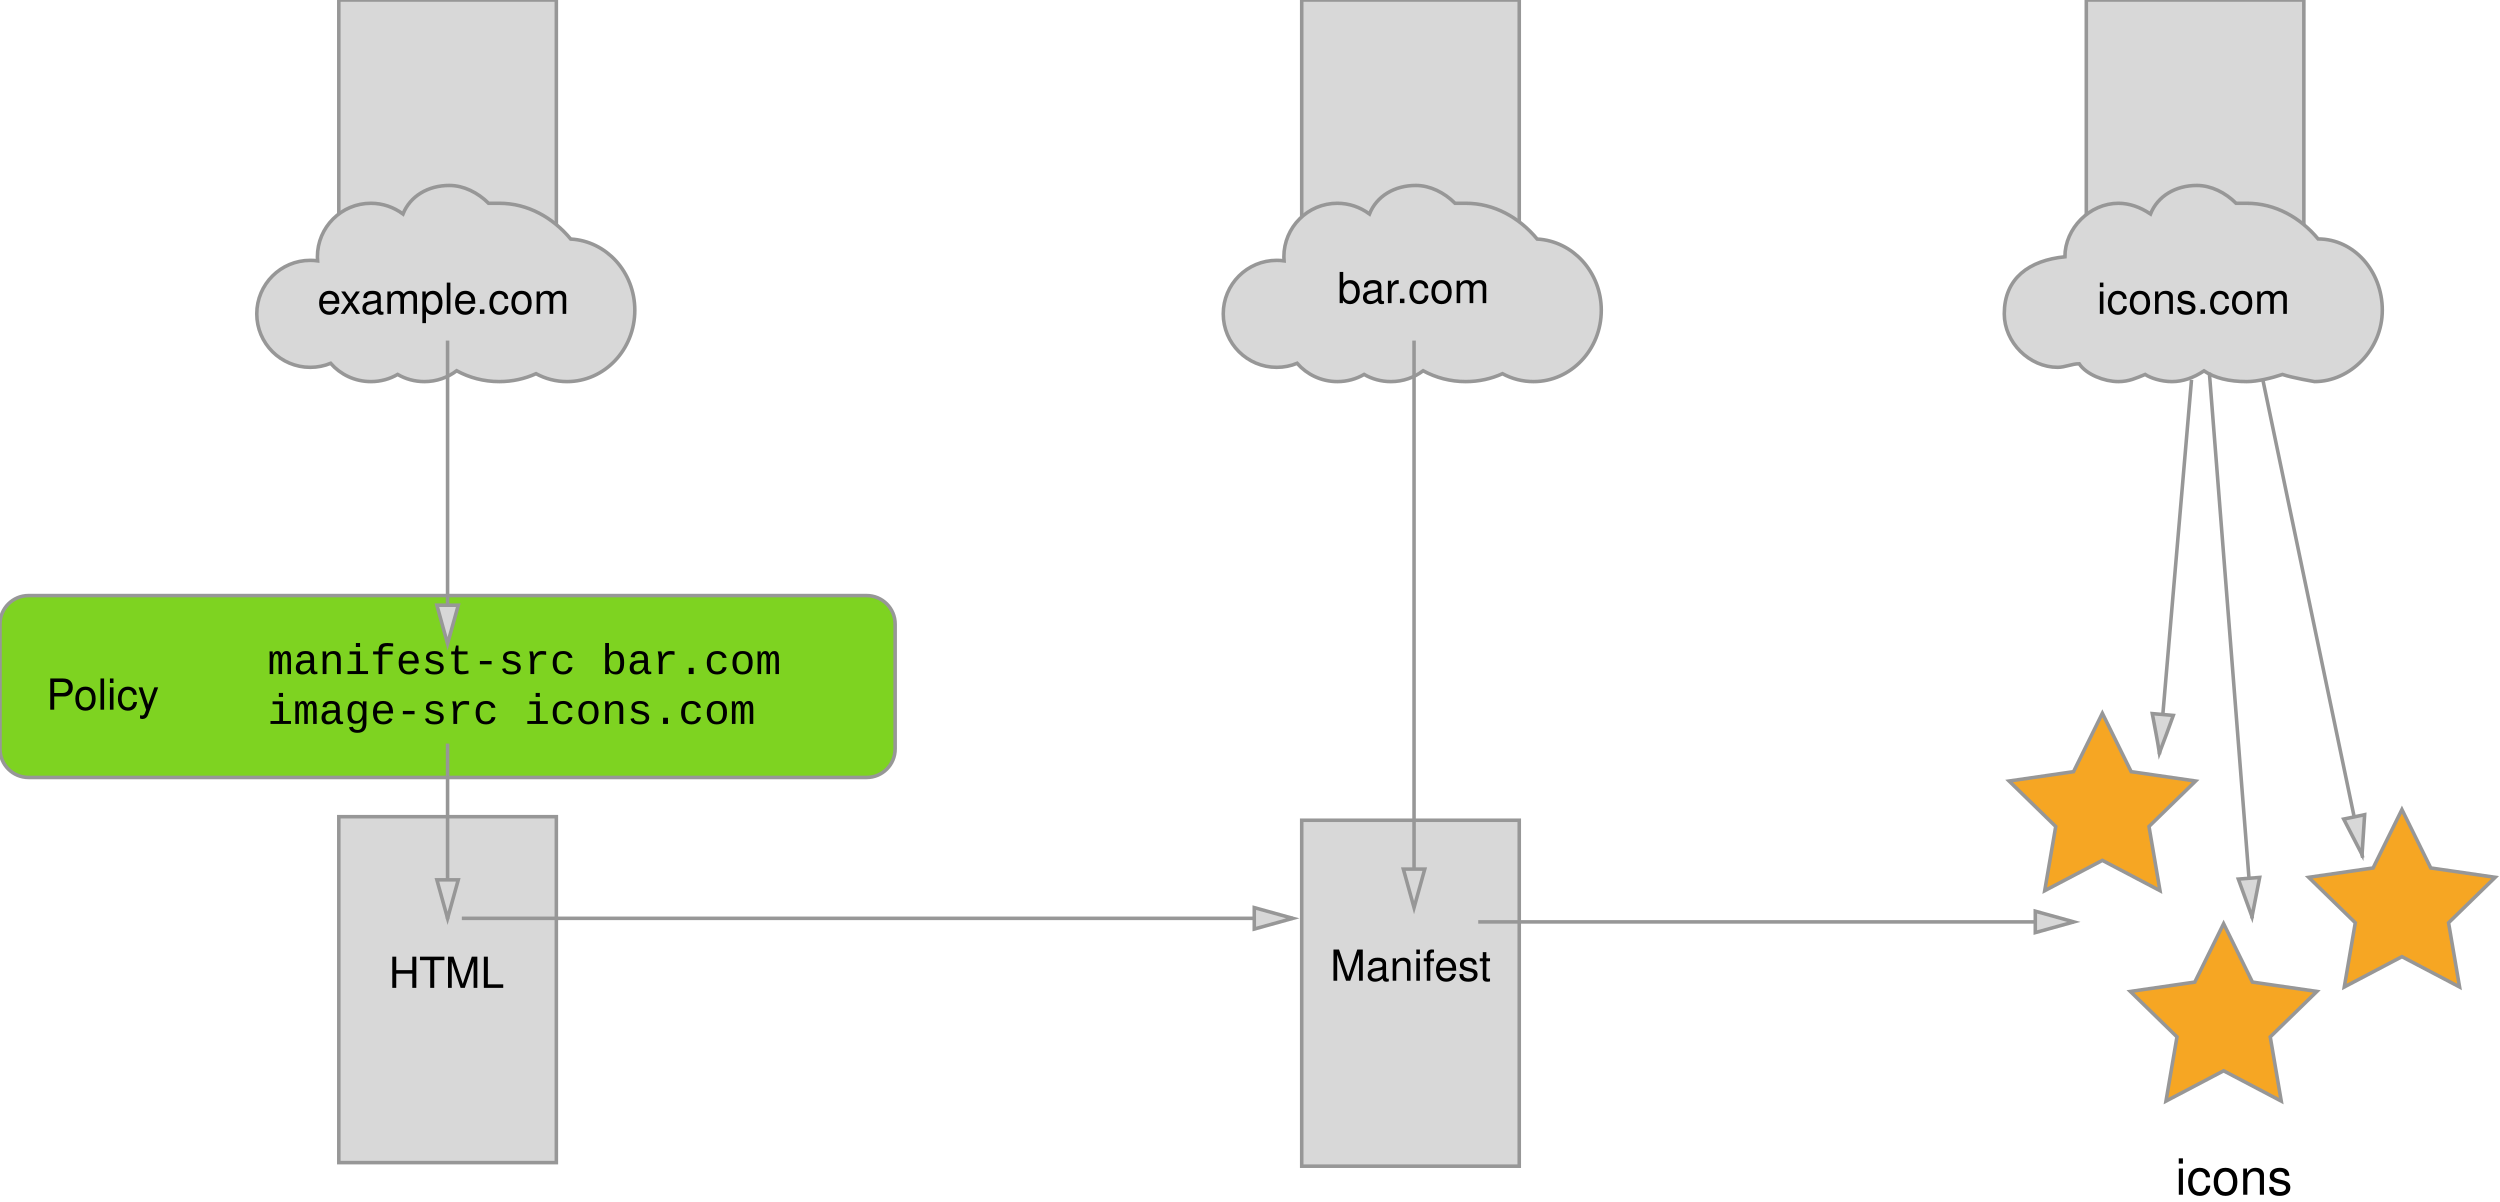
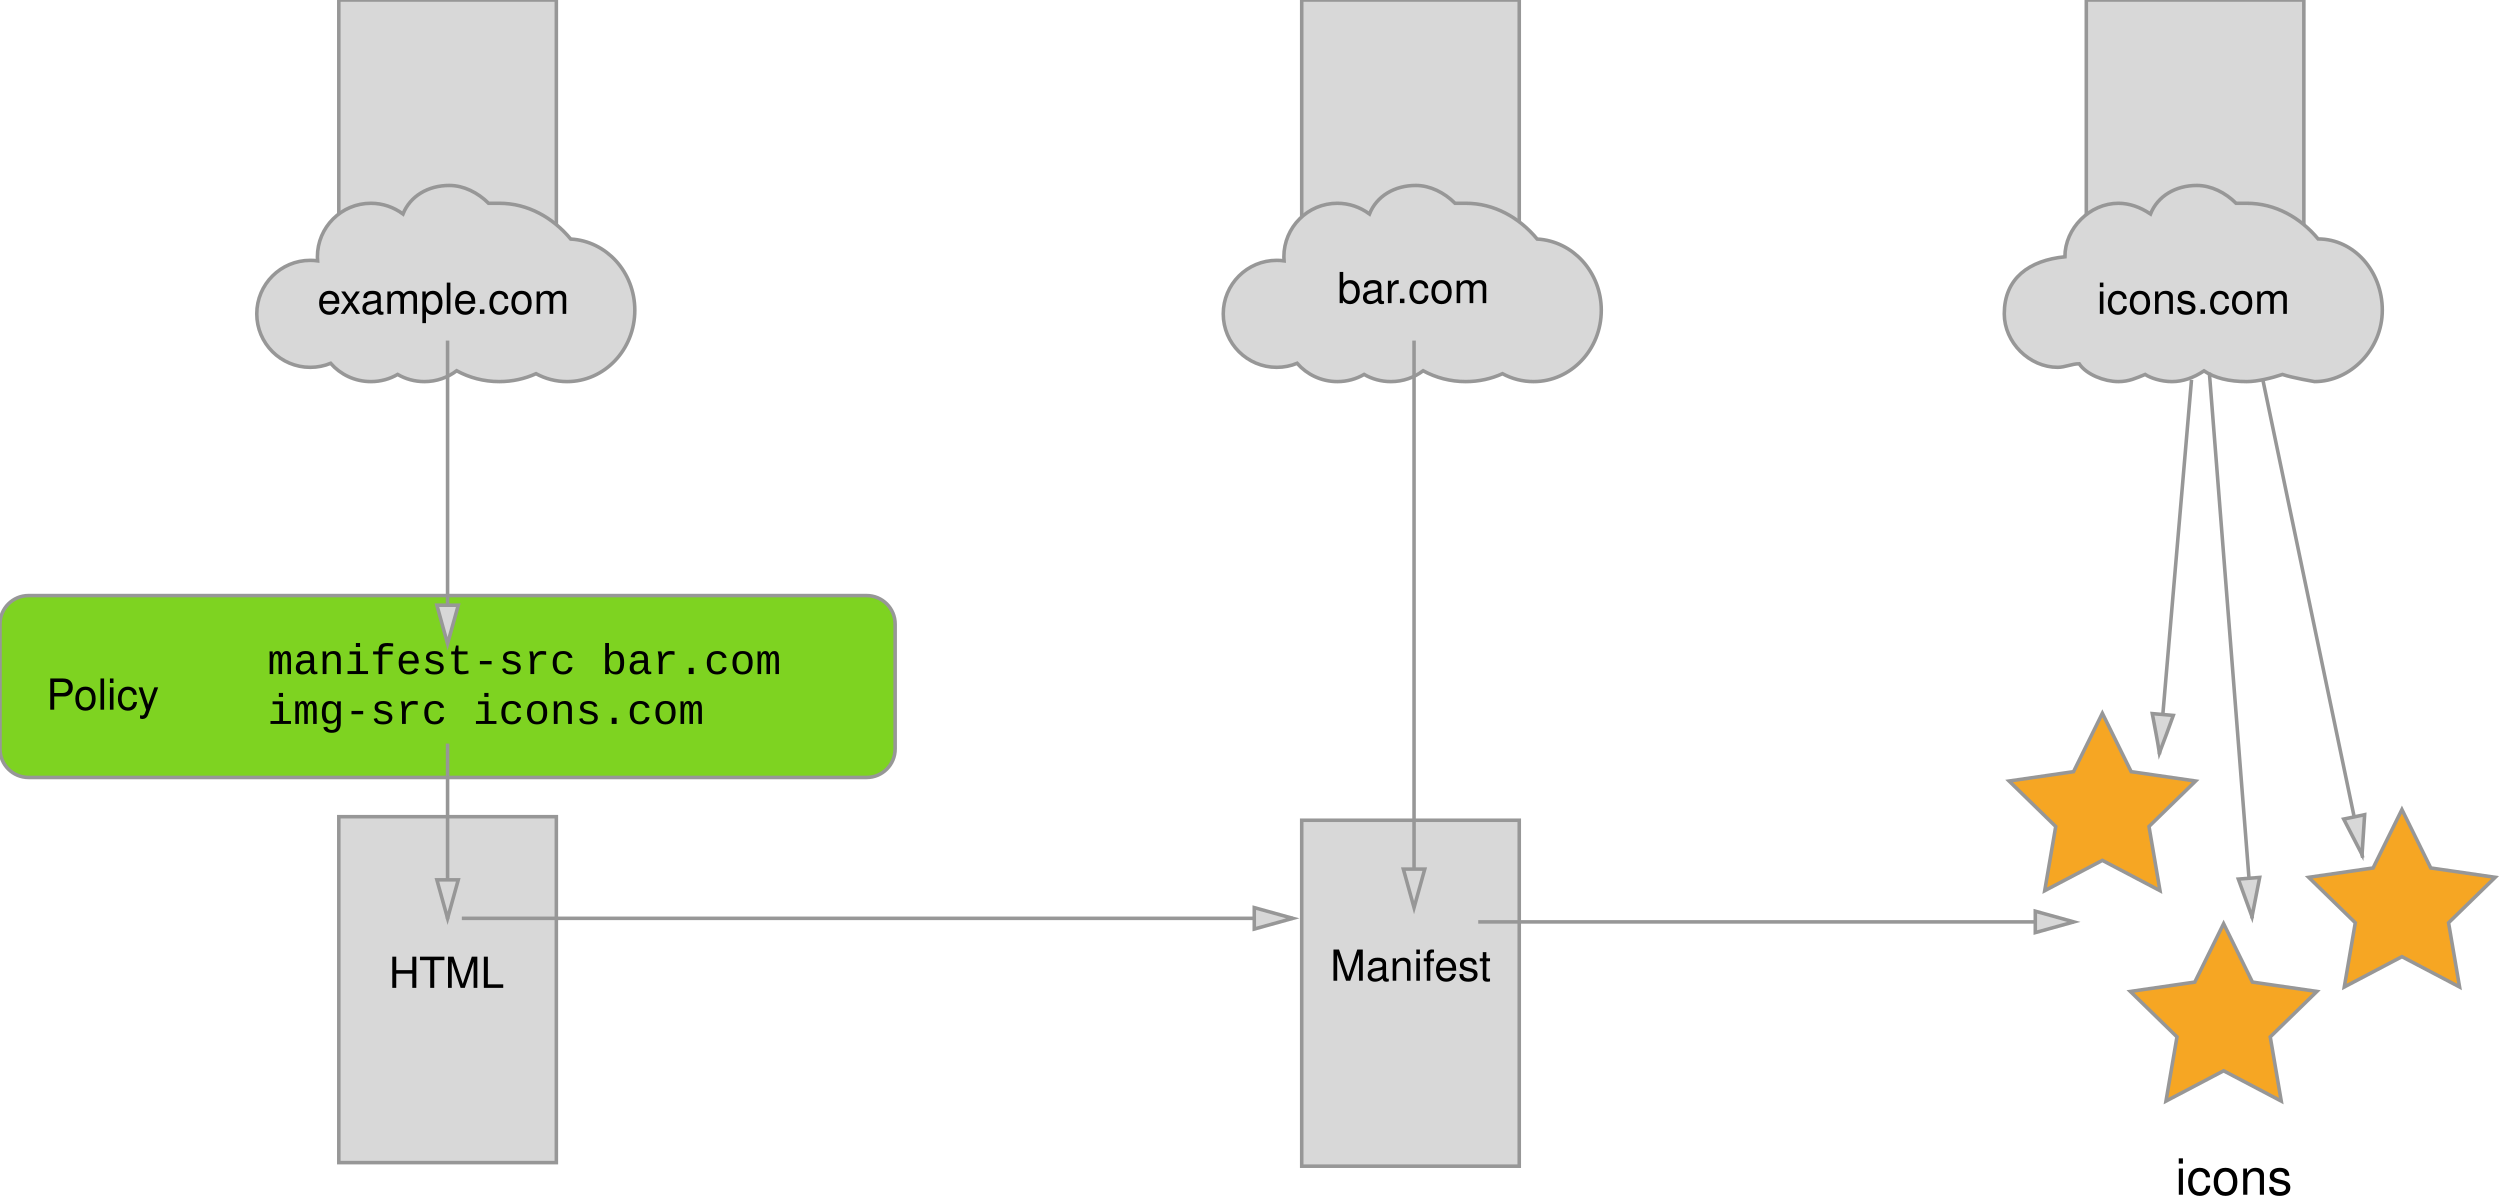
<svg xmlns="http://www.w3.org/2000/svg" width="701px" height="337px" viewBox="0 0 701 337" version="1.1">
  <defs aria-hidden="true">
    <path d="M650,67 C-5,-6 -12,-10 -20,-10 C-1,0 -2,0 -3,0 C624,54 620,52 616,52 C610,52 605,55 603,60 C600,58 597,57 594,57 C586,57 579,64 579,72 C569,73 562,78 562,88 C562,96 569,103 577,103 C579,103 581,102 583,102 C585,105 590,107 594,107 C597,107 599,106 601.5,105 C603,106 606,107 609,107 C612,107 615,106 618,104 C621,106 625,107 630,107 C633,107 637,106 640,105 C643,106 649,107 649,107 C659,107 668,98 668,87 C668,76 660,67 650,67 Z" id="cloud" stroke="#979797" fill="#D8D8D8" />
    <path d="l-16,8l3-18l-7-12l18-3l8,-16L589,200 L597,216 L615,219 L602,231 L605,249 Z" id="Star" stroke="#979797" fill="#F6A623" />
  </defs>
  <g id="Page-1" stroke="none" stroke-width="1" fill="none" fill-rule="evenodd">
    <rect id="Rectangle-1" stroke="#979797" fill="#D8D8D8" x="95" y="0" width="61" height="70" />
    <path d="M160,67 C155,61 148,57 140,57 C140,57 138,57 137,57 C134,54 130,52 126,52 C120,52 115,55 113,60 C110.334,58.06 107.291,57 104,57 C95.716,57 89,63.716 89,72 C89,72.383 89.014,72.762 89.043,73.138 C88.375,73.047 87.693,73 87,73 C78.716,73 72,79.716 72,88 C72,96.284 78.716,103 87,103 C89.021,103 90.949,102.6 92.709,101.875 L92.709,101.875 C95.459,105.016 99.498,107 104,107 C106.732,107 109.294,106.27 111.5,104.993 C113.706,106.27 116.268,107 119,107 C122.399,107 125.534,105.869 128.049,103.964 L128.049,103.964 C131.6,105.9 135.671,107 140,107 C143.673,107 147.16,106.208 150.302,104.786 C152.908,106.201 155.865,107 159,107 C169.493,107 178,98.046 178,87 C178,76.316 170.041,67.588 160.023,67.029 L160.023,67.029 Z" id="Oval-1" stroke="#979797" fill="#D8D8D8" />
    <rect id="Rectangle-2" stroke="#979797" fill="#D8D8D8" x="95" y="229" width="61" height="97" />
    <rect id="Rectangle-3" stroke="#979797" fill="#D8D8D8" x="365" y="230" width="61" height="97" />
    <rect id="Rectangle-4" stroke="#979797" fill="#7ED321" x="0" y="167" width="251" height="51" rx="8" />
    <text id="Policy" fill="#000000" font-family="Helvetica" font-size="12" font-weight="normal">
      <tspan x="13" y="199">Policy</tspan>
    </text>
    <text id="HTML" fill="#000" font-family="Helvetica" font-size="12" font-weight="normal">
      <tspan x="109" y="277">HTML</tspan>
    </text>
    <text id="Manifest" fill="#000" font-family="Helvetica" font-size="12" font-weight="normal">
      <tspan x="373" y="275">Manifest</tspan>
    </text>
    <text id="example.com" fill="#000" font-family="Helvetica" font-size="12" font-weight="normal">
      <tspan x="89" y="88">example.com</tspan>
    </text>
    <rect id="Rectangle-1" stroke="#979797" fill="#D8D8D8" x="365" y="0" width="61" height="70" />
    <path d="M431.023,67.029 C426,61 419,57 411,57 C410,57 409,57 408,57 C405,54 401,52 397,52 C391,52 386,55 384,60 C381.334,58.06 378.291,57 375,57 C366.716,57 360,63.716 360,72 C360,72.383 360.014,72.762 360.043,73.138 C359.375,73.047 358.693,73 358,73 C349.716,73 343,79.716 343,88 C343,96.284 349.716,103 358,103 C360.021,103 361.949,102.6 363.709,101.875 L363.709,101.875 C366.459,105.016 370.498,107 375,107 C377.732,107 380.294,106.27 382.5,104.993 C384.706,106.27 387.268,107 390,107 C393.399,107 396.534,105.869 399.049,103.964 L399.049,103.964 C402.6,105.9 406.671,107 411,107 C414.673,107 418.16,106.208 421.302,104.786 C423.908,106.201 426.865,107 430,107 C440.493,107 449,98.046 449,87 C449,76.316 441.041,67.588 431.023,67.029 L431.023,67.029 Z" id="Oval-1" stroke="#979797" fill="#D8D8D8" />
    <text id="bar.com" fill="#000000" font-family="Helvetica" font-size="12" font-weight="normal">
      <tspan x="375" y="85">bar.com</tspan>
    </text>
    <path d="M125.5,95.5 L125.5,172.5" id="Line" stroke="#979797" />
    <path d="M125.5,180.5 L128.5,169.7 L122.5,169.7 L125.5,180.5 L125.5,180.5 L125.5,180.5 Z" id="Line-decoration-1" stroke="#979797" fill="#D8D8D8" />
    <path d="M396.5,95.5 L396.5,251.5" id="Line" stroke="#979797" />
    <g id="icons-com-group">
      <rect id="Rectangle-1-copy" stroke="#979797" fill="#D8D8D8" x="585" y="0" width="61" height="70" />
      <path d="M650,67 C645,61 638,57 630,57 C629,57 628,57 627,57 C624,54 620,52 616,52 C610,52 605,55 603,60 C600,58 597,57 594,57 C586,57 579,64 579,72 C569,73 562,78 562,88 C562,96 569,103 577,103 C579,103 581,102 583,102 C585,105 590,107 594,107 C597,107 599,106 601.5,105 C603,106 606,107 609,107 C612,107 615,106 618,104 C621,106 625,107 630,107 C633,107 637,106 640,105 C643,106 649,107 649,107 C659,107 668,98 668,87 C668,76 660,67 650,67 Z" id="Oval-1-copy" stroke="#979797" fill="#D8D8D8" />
      <text id="icons.com" fill="#000000" font-family="Helvetica" font-size="12" font-weight="normal">
        <tspan x="588" y="88">icons.com</tspan>
      </text>
    </g>
    <path d="M129.5,257.5 L362.5,257.5" id="Line" stroke="#979797" />
    <path d="M362.497,257.5 L351.697,254.5 L351.697,260.5 C355.477,259.45 358.717,258.55 362.497,257.5 L362.497,257.5 L362.497,257.5 Z" id="Line-decoration-1" stroke="#979797" fill="#D8D8D8" />
    <path d="M414.497,258.5 L581.5,258.5" id="Line" stroke="#979797" />
    <path d="M581.497,258.5 L570.697,255.5 L570.697,261.5 C574.477,260.45 577.717,259.55 581.497,258.5 L581.497,258.5 L581.497,258.5 Z" id="Line-decoration-1" stroke="#979797" fill="#D8D8D8" />
    <path d="M125.5,208.5 L125.5,257.754" id="Line" stroke="#979797" />
    <path d="M125.5,257.5 L128.5,246.7 L122.5,246.7 L125.5,257.5 L125.5,257.5 L125.5,257.5 Z" id="Line-decoration-1" stroke="#979797" fill="#D8D8D8" />
    <path d="M396.5,254.5 L399.5,243.7 L393.5,243.7 L396.5,254.5 L396.5,254.5 L396.5,254.5 Z" id="Line-decoration-1" stroke="#979797" fill="#D8D8D8" />
    <text id="manifest-src-bar.com" fill="#000000" font-family="Courier New" font-size="12">
      <tspan x="75" y="189">manifest-src bar.com</tspan>
-       <tspan x="75" y="203">image-src icons.com</tspan>
+       <tspan x="75" y="203">img-src icons.com</tspan>
    </text>
    <g id="icon-group" aria-labelledby="icons" role="listitem">
      <text id="icons" fill="#000000" font-family="Helvetica" font-size="14">
        <tspan x="610" y="335">icons</tspan>
      </text>
      <path d="M589.5,241.25 L573.336,249.748 L576.423,231.749 L563.346,219 L581.418,216.376 L589.5,200 L597.582,216.376 L615.654,219.002 L602.577,231.749 L605.664,249.748 L589.5,241.25 Z" id="Star-1" stroke="#979797" fill="#F6A623" />
      <path d="M623.5,300.25 L607.336,308.748 L610.423,290.749 L597.346,278 L615.418,275.376 L623.5,259 L631.582,275.376 L649.654,278.002 L636.577,290.749 L639.664,308.748 L623.5,300.25 Z" id="Star-1-copy" stroke="#979797" fill="#F6A623" />
      <path d="M673.5,268.25 L657.336,276.748 L660.423,258.749 L647.346,246 L665.418,243.376 L673.5,227 L681.582,243.376 L699.654,246.002 L686.577,258.749 L689.664,276.748 L673.5,268.25 Z" id="Star-1-copy-2" stroke="#979797" fill="#F6A623" />
    </g>
    <g id="icons-arrows" aria-label="arrows from icons.com to the stars">
      <path d="M614.5,106.5 L605.5,211.5" id="Line" stroke="#979797" />
      <path d="M605.5,211.1 C606.9,207.4 608.1,204.3 609.4,200.6 C607.4,200.4 605.6,200.3 603.5,200.1 C604.2,203.9 604.9,207.3 605.5,211.1 Z" id="Line-decoration-1" stroke="#979797" fill="#D8D8D8" />
      <path d="M634.5,106.5 L662.5,240.5" id="Line" stroke="#979797" />
      <path d="M662.317,239.625 C662.572,235.71 662.79,232.354 663.045,228.439 C661,228.9 659.227,229.237 657.172,229.667 C658.972,233.152 660.516,236.139 662.317,239.625 L662.317,239.625 L662.317,239.625 Z" id="Line-decoration-1" stroke="#979797" fill="#D8D8D8" />
      <path d="M619.5,104.5 L631.5,257.5" id="Line" stroke="#979797" />
      <path d="M631.463,257.032 L633.61,246.03 L627.628,246.499 C628.97,250.186 630.121,253.345 631.463,257.032 L631.463,257.032 L631.463,257.032 Z" id="Line-decoration-1" stroke="#979797" fill="#D8D8D8" />
    </g>
  </g>
</svg>
